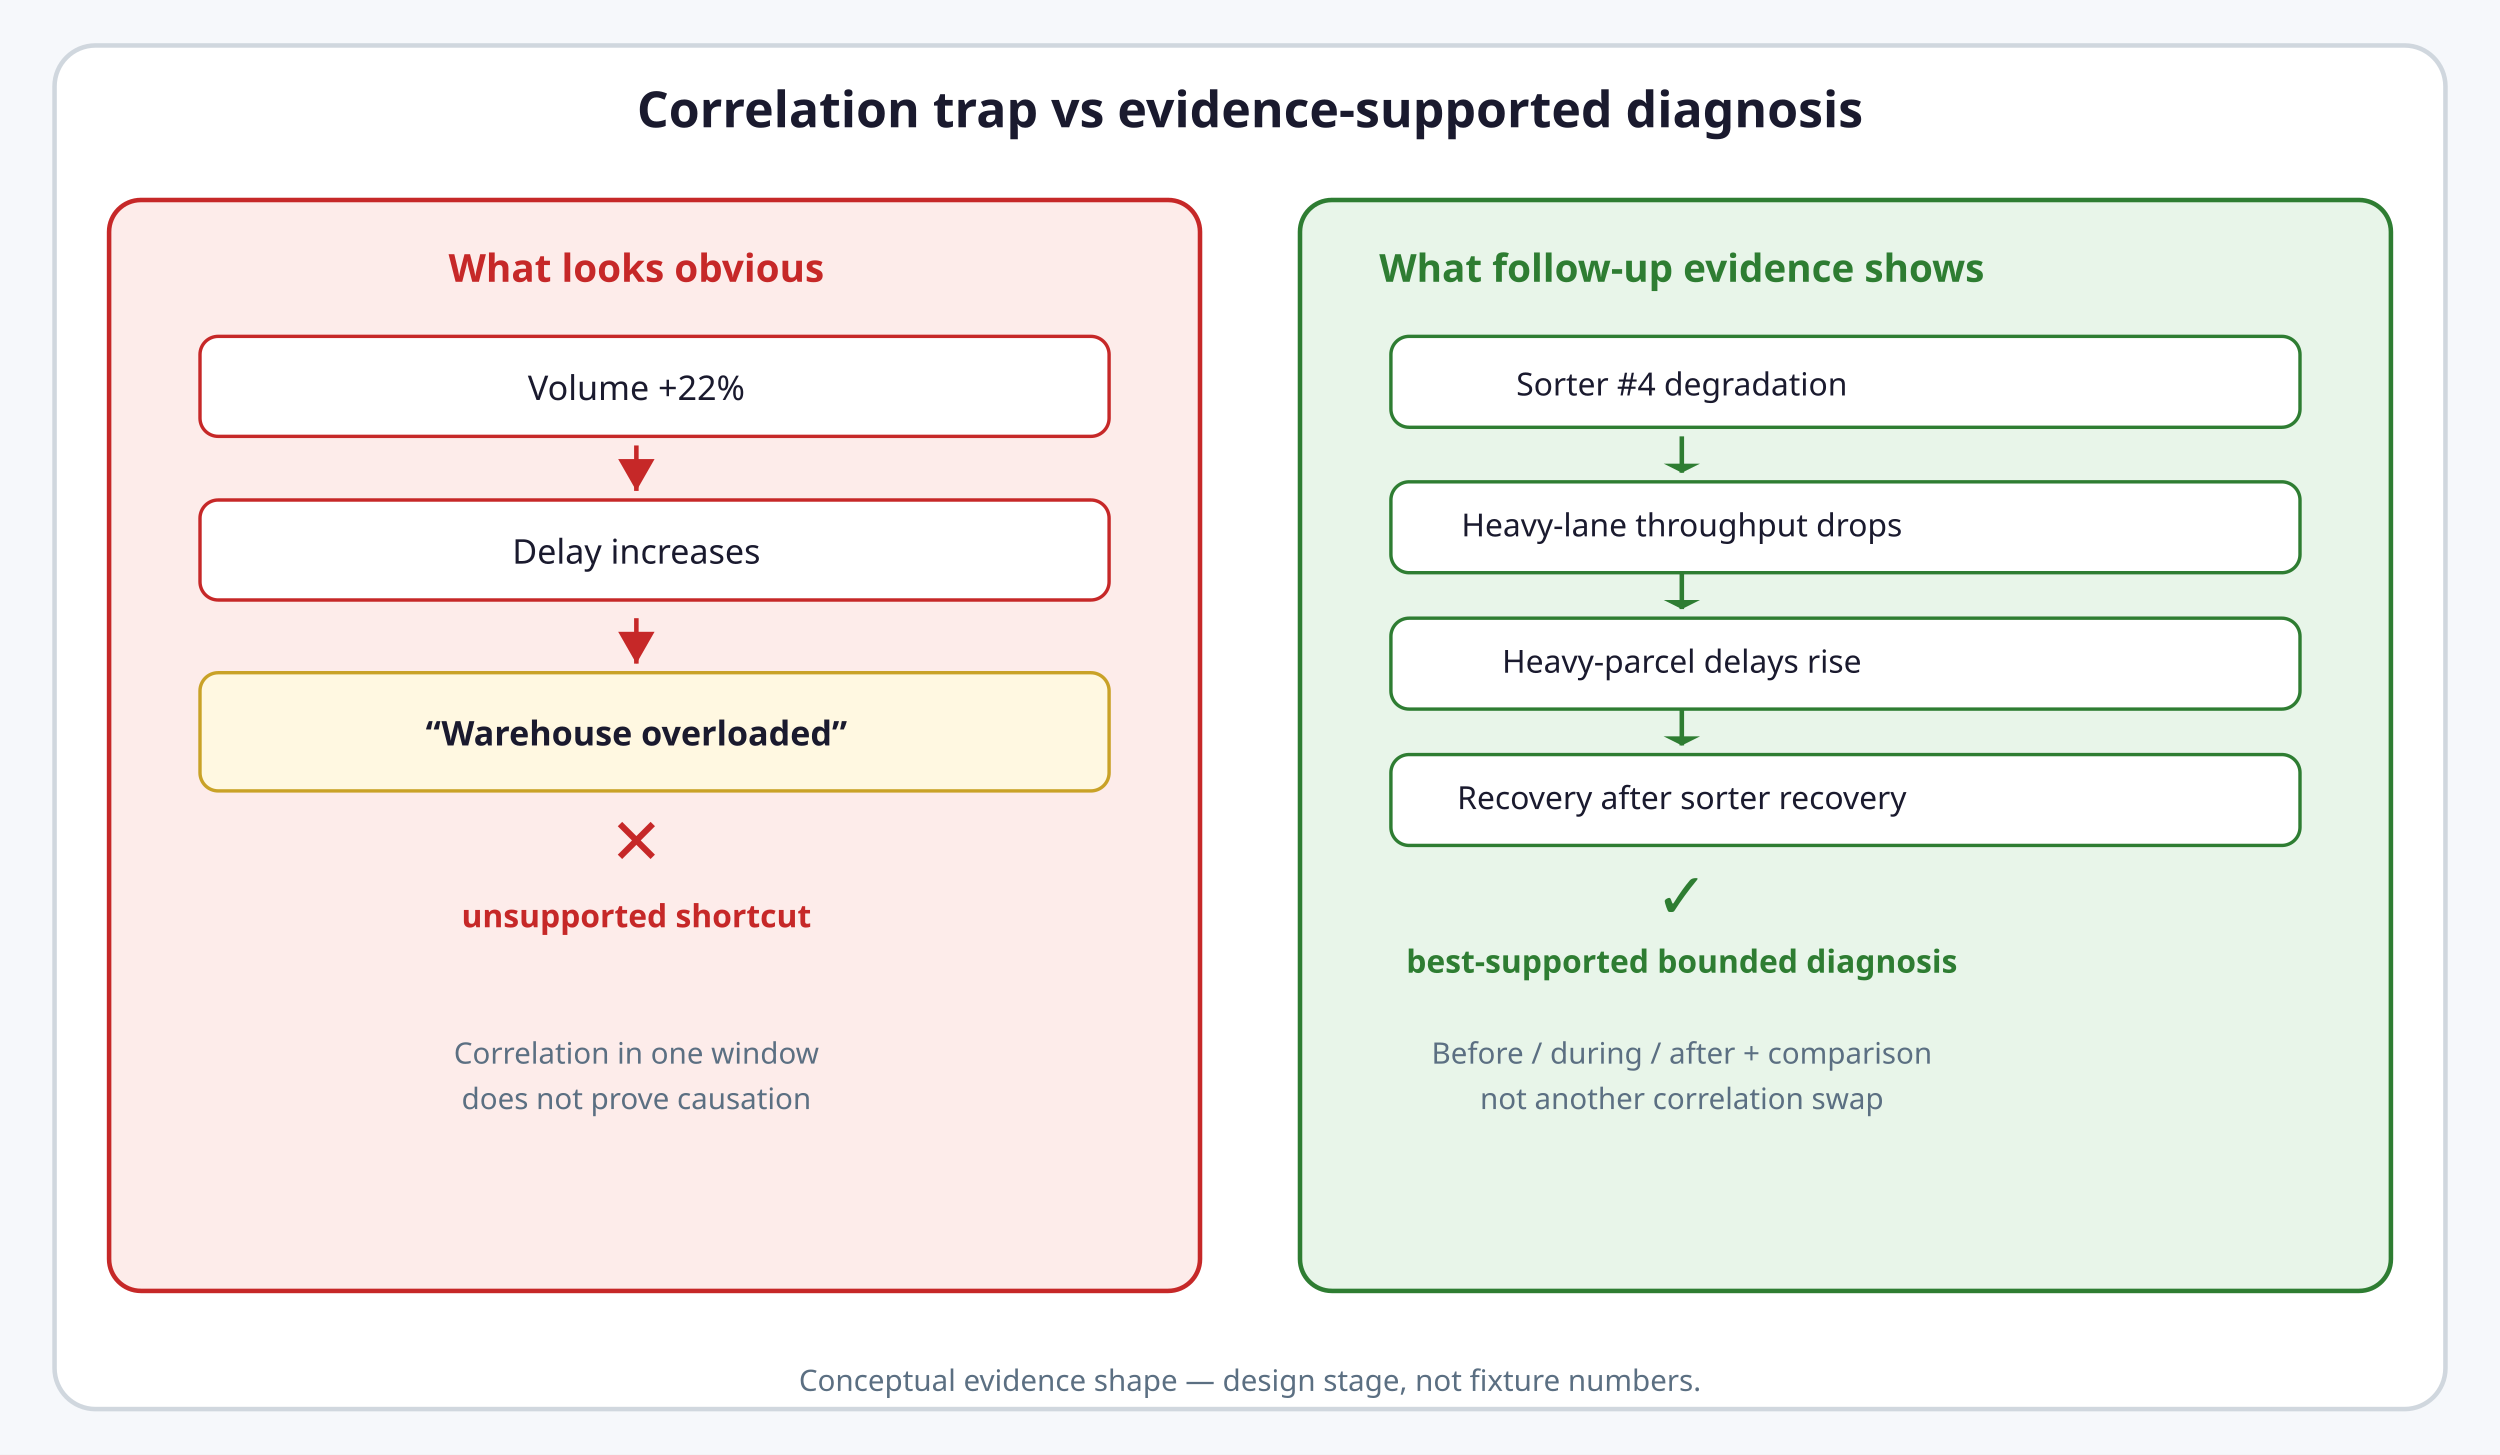
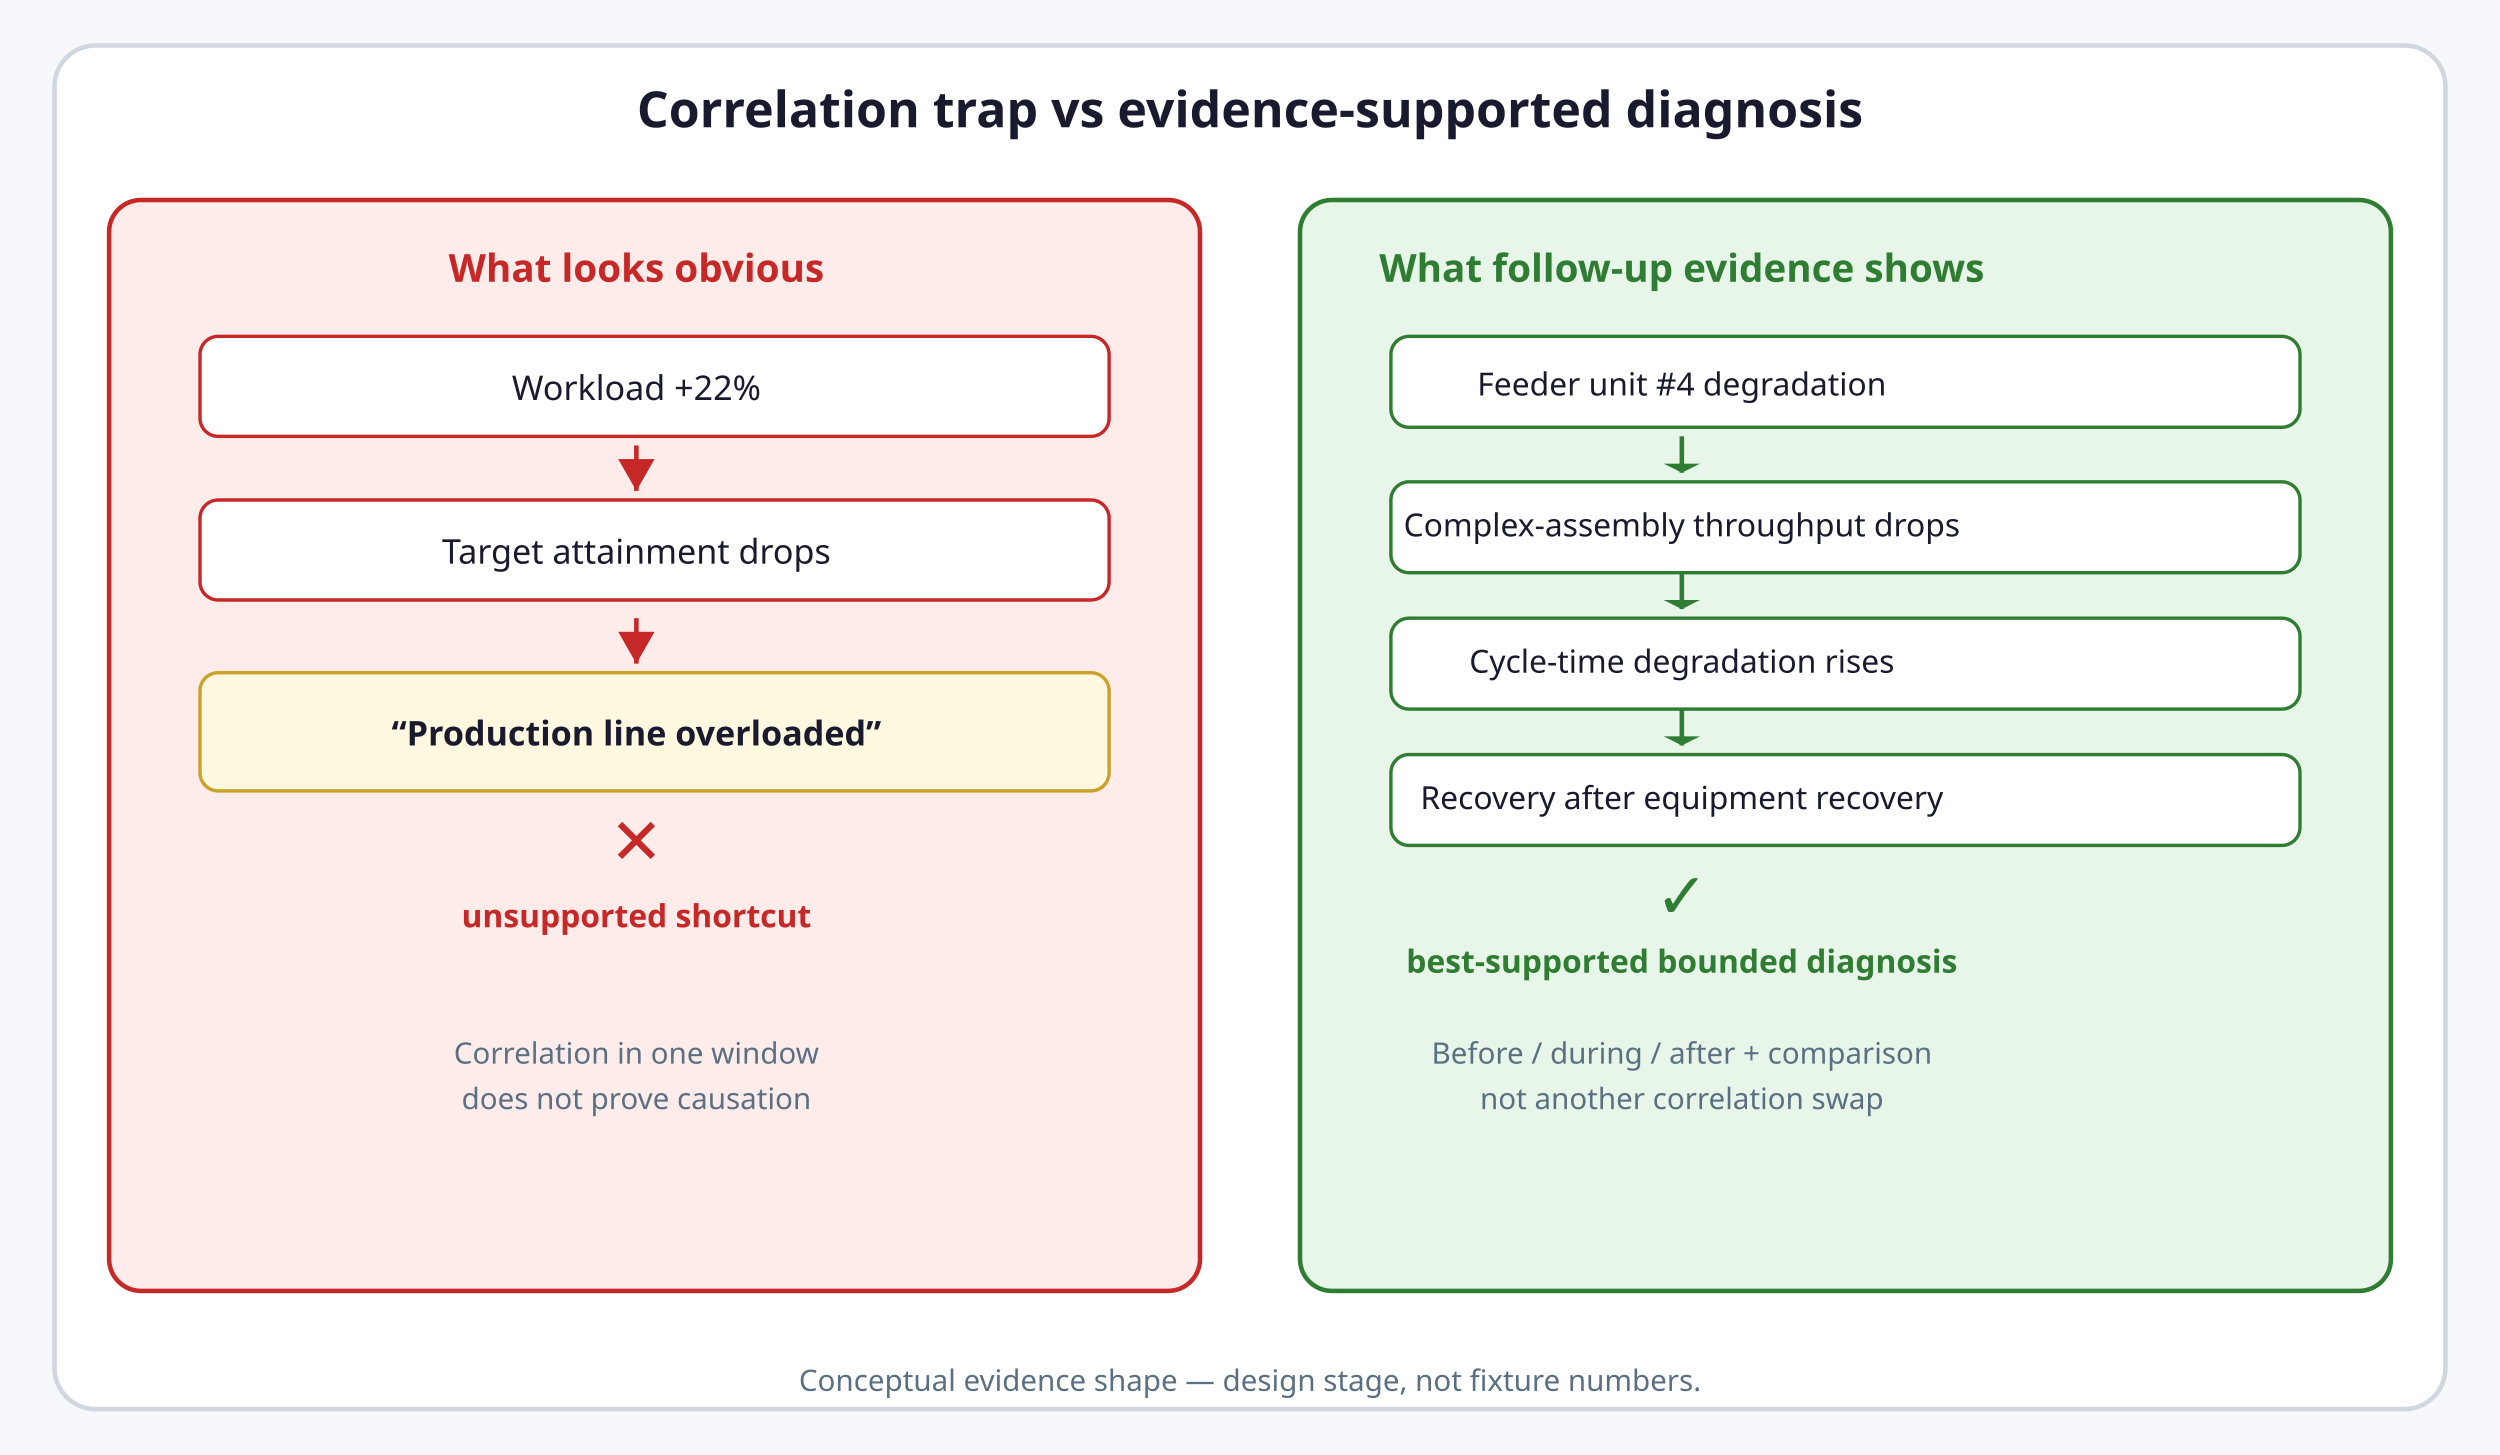
<svg xmlns="http://www.w3.org/2000/svg" viewBox="0 0 1100 640" role="img">
  <rect width="1100" height="640" fill="#f6f8fb" />
  <rect x="24" y="20" width="1052" height="600" rx="18" fill="#ffffff" stroke="#d0d7de" stroke-width="2" />
  <text x="550" y="56" text-anchor="middle" font-family="system-ui,Segoe UI,sans-serif" font-size="22" font-weight="700" fill="#1a1a2e">Correlation trap vs evidence-supported diagnosis</text>
  <rect x="48" y="88" width="480" height="480" rx="14" fill="#fdecea" stroke="#c62828" stroke-width="2" />
  <text x="280" y="124" text-anchor="middle" font-family="system-ui,Segoe UI,sans-serif" font-size="17" font-weight="700" fill="#c62828">What looks obvious</text>
  <rect x="88" y="148" width="400" height="44" rx="8" fill="#ffffff" stroke="#c62828" stroke-width="1.5" />
-   <text x="280" y="176" text-anchor="middle" font-family="system-ui,Segoe UI,sans-serif" font-size="15" fill="#1a1a2e">Volume +22%</text>
+   <text x="280" y="176" text-anchor="middle" font-family="system-ui,Segoe UI,sans-serif" font-size="15" fill="#1a1a2e">Workload +22%</text>
  <line x1="280" y1="196" x2="280" y2="216" stroke="#c62828" stroke-width="2" />
  <path d="M280 216 L272 202 L288 202 Z" fill="#c62828" />
  <rect x="88" y="220" width="400" height="44" rx="8" fill="#ffffff" stroke="#c62828" stroke-width="1.5" />
-   <text x="280" y="248" text-anchor="middle" font-family="system-ui,Segoe UI,sans-serif" font-size="15" fill="#1a1a2e">Delay increases</text>
+   <text x="280" y="248" text-anchor="middle" font-family="system-ui,Segoe UI,sans-serif" font-size="15" fill="#1a1a2e">Target attainment drops</text>
  <line x1="280" y1="272" x2="280" y2="292" stroke="#c62828" stroke-width="2" />
  <path d="M280 292 L272 278 L288 278 Z" fill="#c62828" />
  <rect x="88" y="296" width="400" height="52" rx="8" fill="#fff8e1" stroke="#c9a227" stroke-width="1.5" />
-   <text x="280" y="328" text-anchor="middle" font-family="system-ui,Segoe UI,sans-serif" font-size="15" font-weight="600" fill="#1a1a2e">“Warehouse overloaded”</text>
+   <text x="280" y="328" text-anchor="middle" font-family="system-ui,Segoe UI,sans-serif" font-size="15" font-weight="600" fill="#1a1a2e">“Production line overloaded”</text>
  <text x="280" y="380" text-anchor="middle" font-family="system-ui,Segoe UI,sans-serif" font-size="28" font-weight="700" fill="#c62828">✕</text>
  <text x="280" y="408" text-anchor="middle" font-family="system-ui,Segoe UI,sans-serif" font-size="14" font-weight="600" fill="#c62828">unsupported shortcut</text>
  <text x="280" y="468" text-anchor="middle" font-family="system-ui,Segoe UI,sans-serif" font-size="13" fill="#5b6f82">Correlation in one window</text>
  <text x="280" y="488" text-anchor="middle" font-family="system-ui,Segoe UI,sans-serif" font-size="13" fill="#5b6f82">does not prove causation</text>
  <rect x="572" y="88" width="480" height="480" rx="14" fill="#e8f5e9" stroke="#2e7d32" stroke-width="2" />
  <text x="740" y="124" text-anchor="middle" font-family="system-ui,Segoe UI,sans-serif" font-size="17" font-weight="700" fill="#2e7d32">What follow-up evidence shows</text>
  <rect x="612" y="148" width="400" height="40" rx="8" fill="#ffffff" stroke="#2e7d32" stroke-width="1.5" />
-   <text x="740" y="174" text-anchor="middle" font-family="system-ui,Segoe UI,sans-serif" font-size="14" fill="#1a1a2e">Sorter #4 degradation</text>
+   <text x="740" y="174" text-anchor="middle" font-family="system-ui,Segoe UI,sans-serif" font-size="14" fill="#1a1a2e">Feeder unit #4 degradation</text>
  <line x1="740" y1="192" x2="740" y2="208" stroke="#2e7d32" stroke-width="2" />
  <path d="M740 208 L732 204 L748 204 Z" fill="#2e7d32" />
  <rect x="612" y="212" width="400" height="40" rx="8" fill="#ffffff" stroke="#2e7d32" stroke-width="1.5" />
-   <text x="740" y="236" text-anchor="middle" font-family="system-ui,Segoe UI,sans-serif" font-size="14" fill="#1a1a2e">Heavy-lane throughput drops</text>
+   <text x="740" y="236" text-anchor="middle" font-family="system-ui,Segoe UI,sans-serif" font-size="14" fill="#1a1a2e">Complex-assembly throughput drops</text>
  <line x1="740" y1="252" x2="740" y2="268" stroke="#2e7d32" stroke-width="2" />
  <path d="M740 268 L732 264 L748 264 Z" fill="#2e7d32" />
  <rect x="612" y="272" width="400" height="40" rx="8" fill="#ffffff" stroke="#2e7d32" stroke-width="1.5" />
-   <text x="740" y="296" text-anchor="middle" font-family="system-ui,Segoe UI,sans-serif" font-size="14" fill="#1a1a2e">Heavy-parcel delays rise</text>
+   <text x="740" y="296" text-anchor="middle" font-family="system-ui,Segoe UI,sans-serif" font-size="14" fill="#1a1a2e">Cycle-time degradation rises</text>
  <line x1="740" y1="312" x2="740" y2="328" stroke="#2e7d32" stroke-width="2" />
  <path d="M740 328 L732 324 L748 324 Z" fill="#2e7d32" />
  <rect x="612" y="332" width="400" height="40" rx="8" fill="#ffffff" stroke="#2e7d32" stroke-width="1.5" />
-   <text x="740" y="356" text-anchor="middle" font-family="system-ui,Segoe UI,sans-serif" font-size="14" fill="#1a1a2e">Recovery after sorter recovery</text>
+   <text x="740" y="356" text-anchor="middle" font-family="system-ui,Segoe UI,sans-serif" font-size="14" fill="#1a1a2e">Recovery after equipment recovery</text>
  <text x="740" y="404" text-anchor="middle" font-family="system-ui,Segoe UI,sans-serif" font-size="28" font-weight="700" fill="#2e7d32">✓</text>
  <text x="740" y="428" text-anchor="middle" font-family="system-ui,Segoe UI,sans-serif" font-size="14" font-weight="600" fill="#2e7d32">best-supported bounded diagnosis</text>
  <text x="740" y="468" text-anchor="middle" font-family="system-ui,Segoe UI,sans-serif" font-size="13" fill="#5b6f82">Before / during / after + comparison</text>
  <text x="740" y="488" text-anchor="middle" font-family="system-ui,Segoe UI,sans-serif" font-size="13" fill="#5b6f82">not another correlation swap</text>
  <text x="550" y="612" text-anchor="middle" font-family="system-ui,Segoe UI,sans-serif" font-size="13" fill="#5b6f82">Conceptual evidence shape — design stage, not fixture numbers.</text>
</svg>
